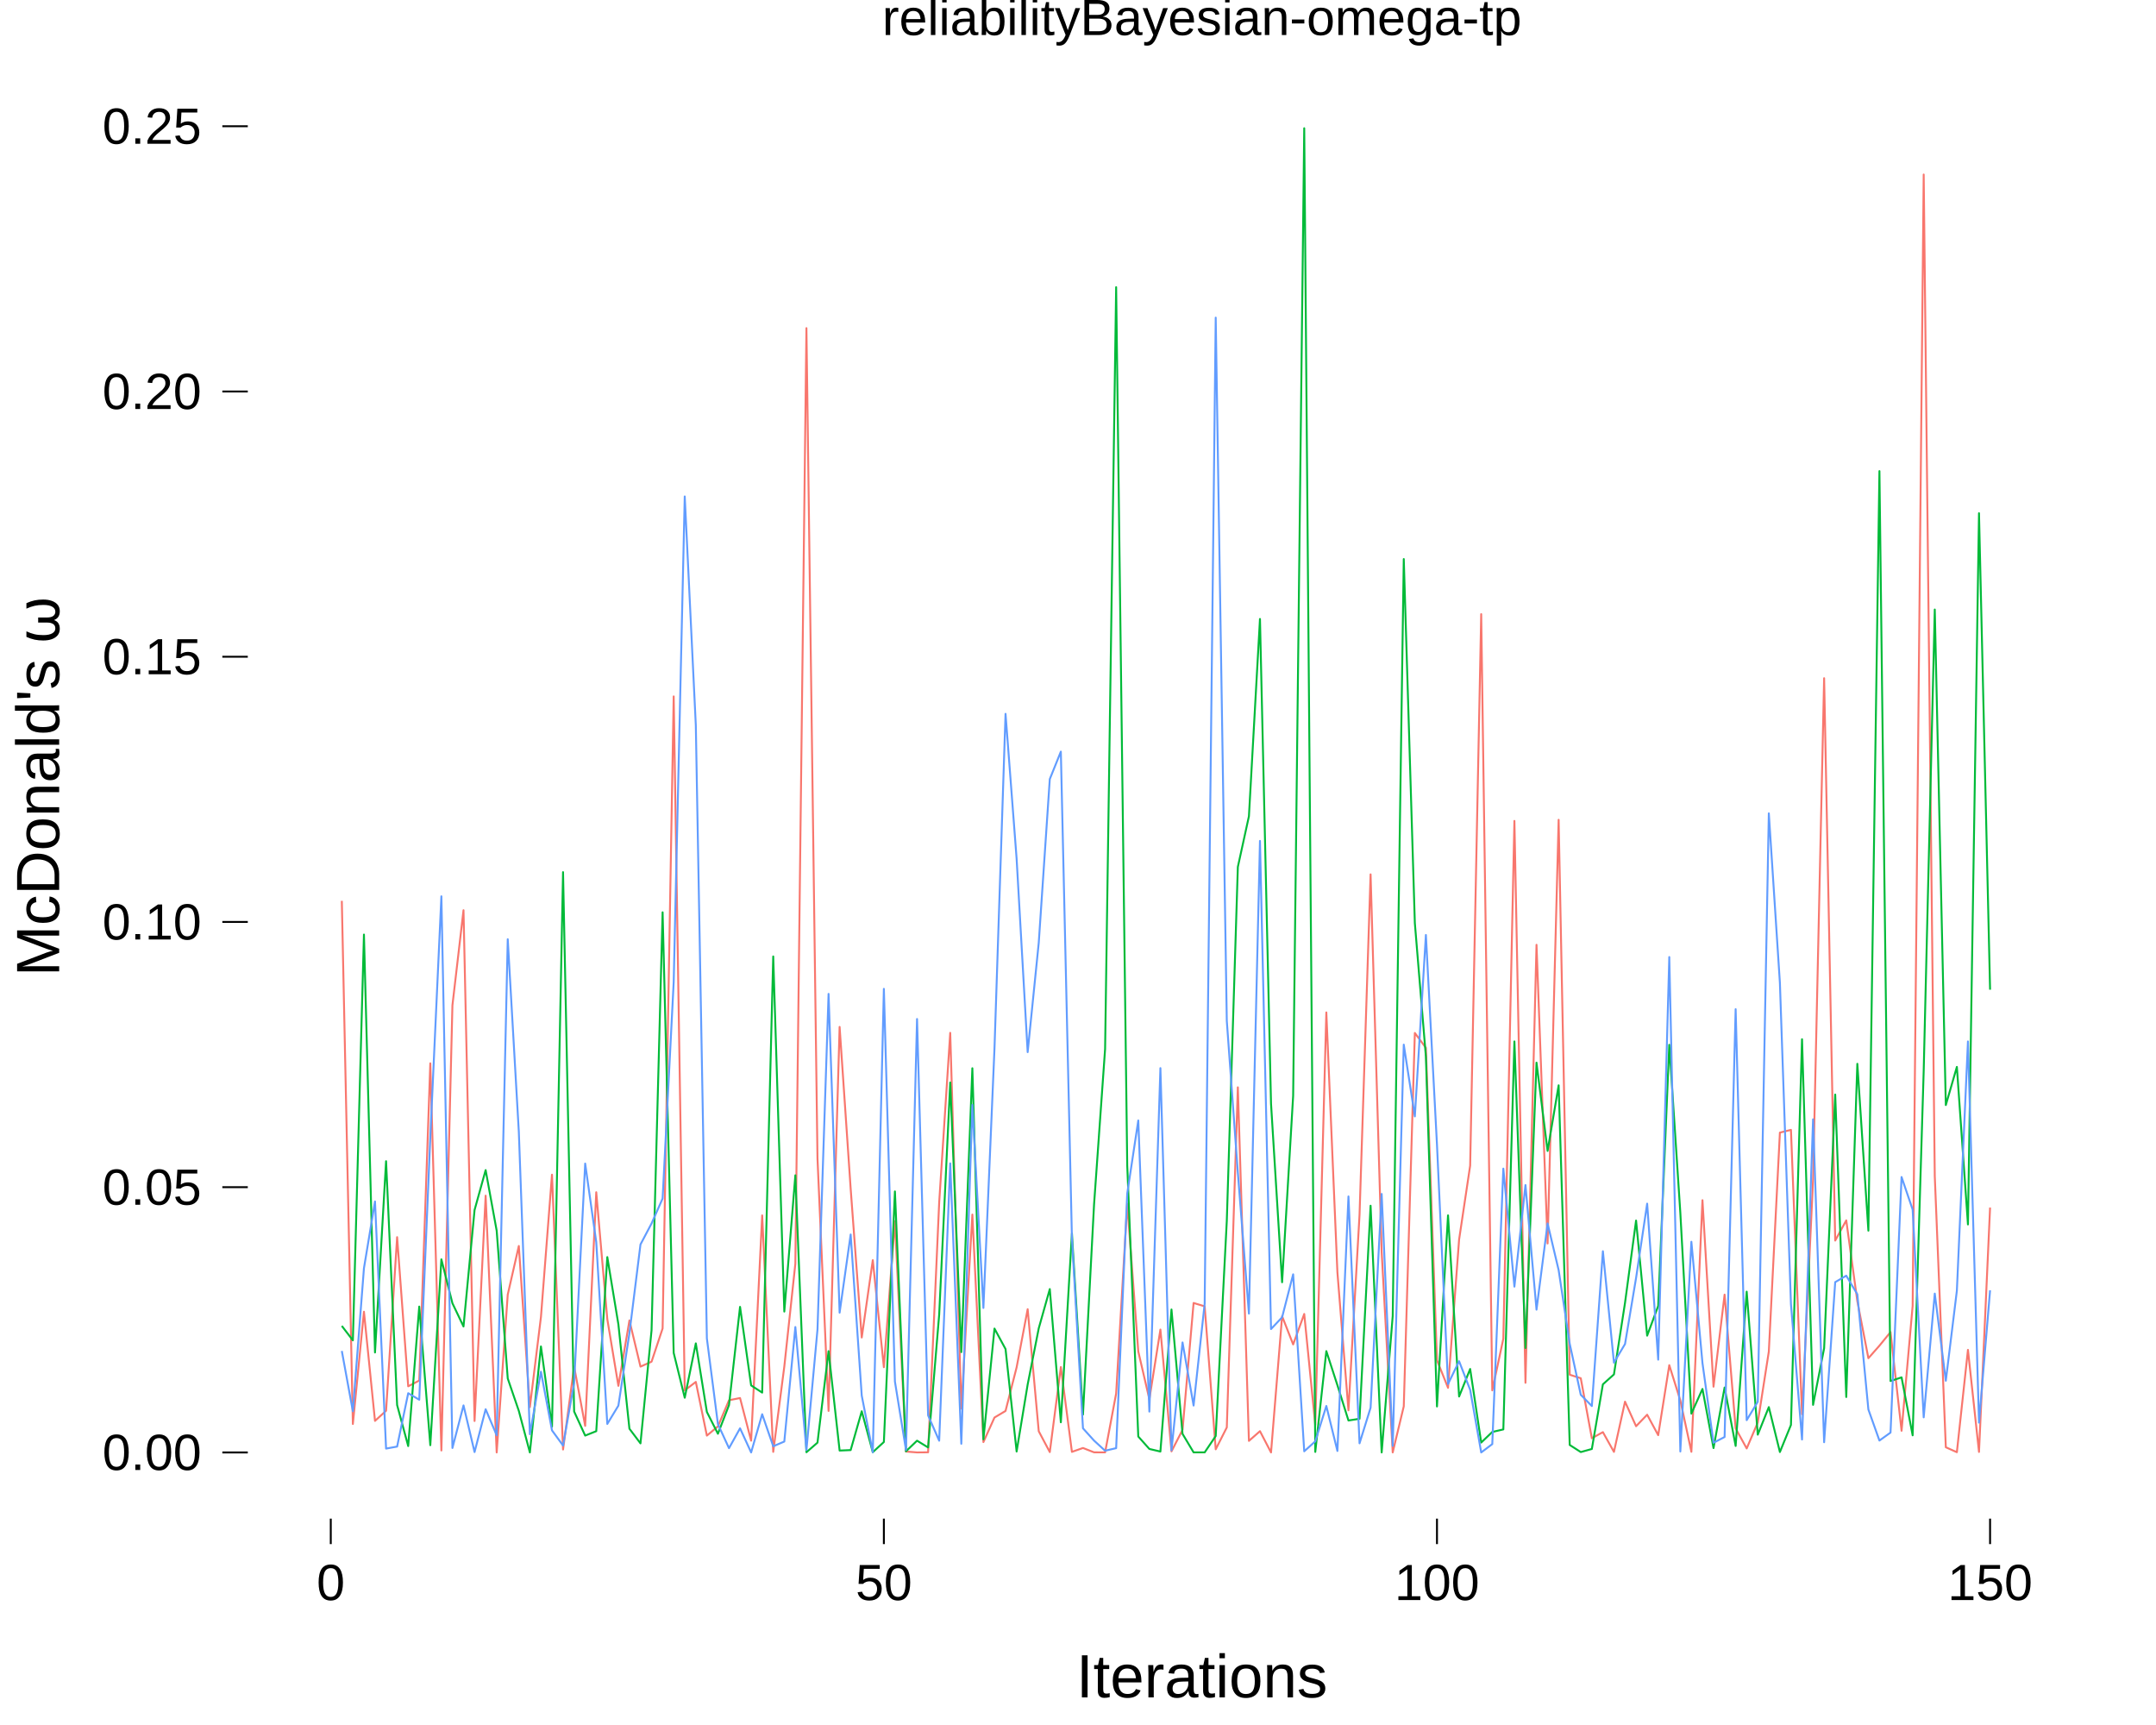
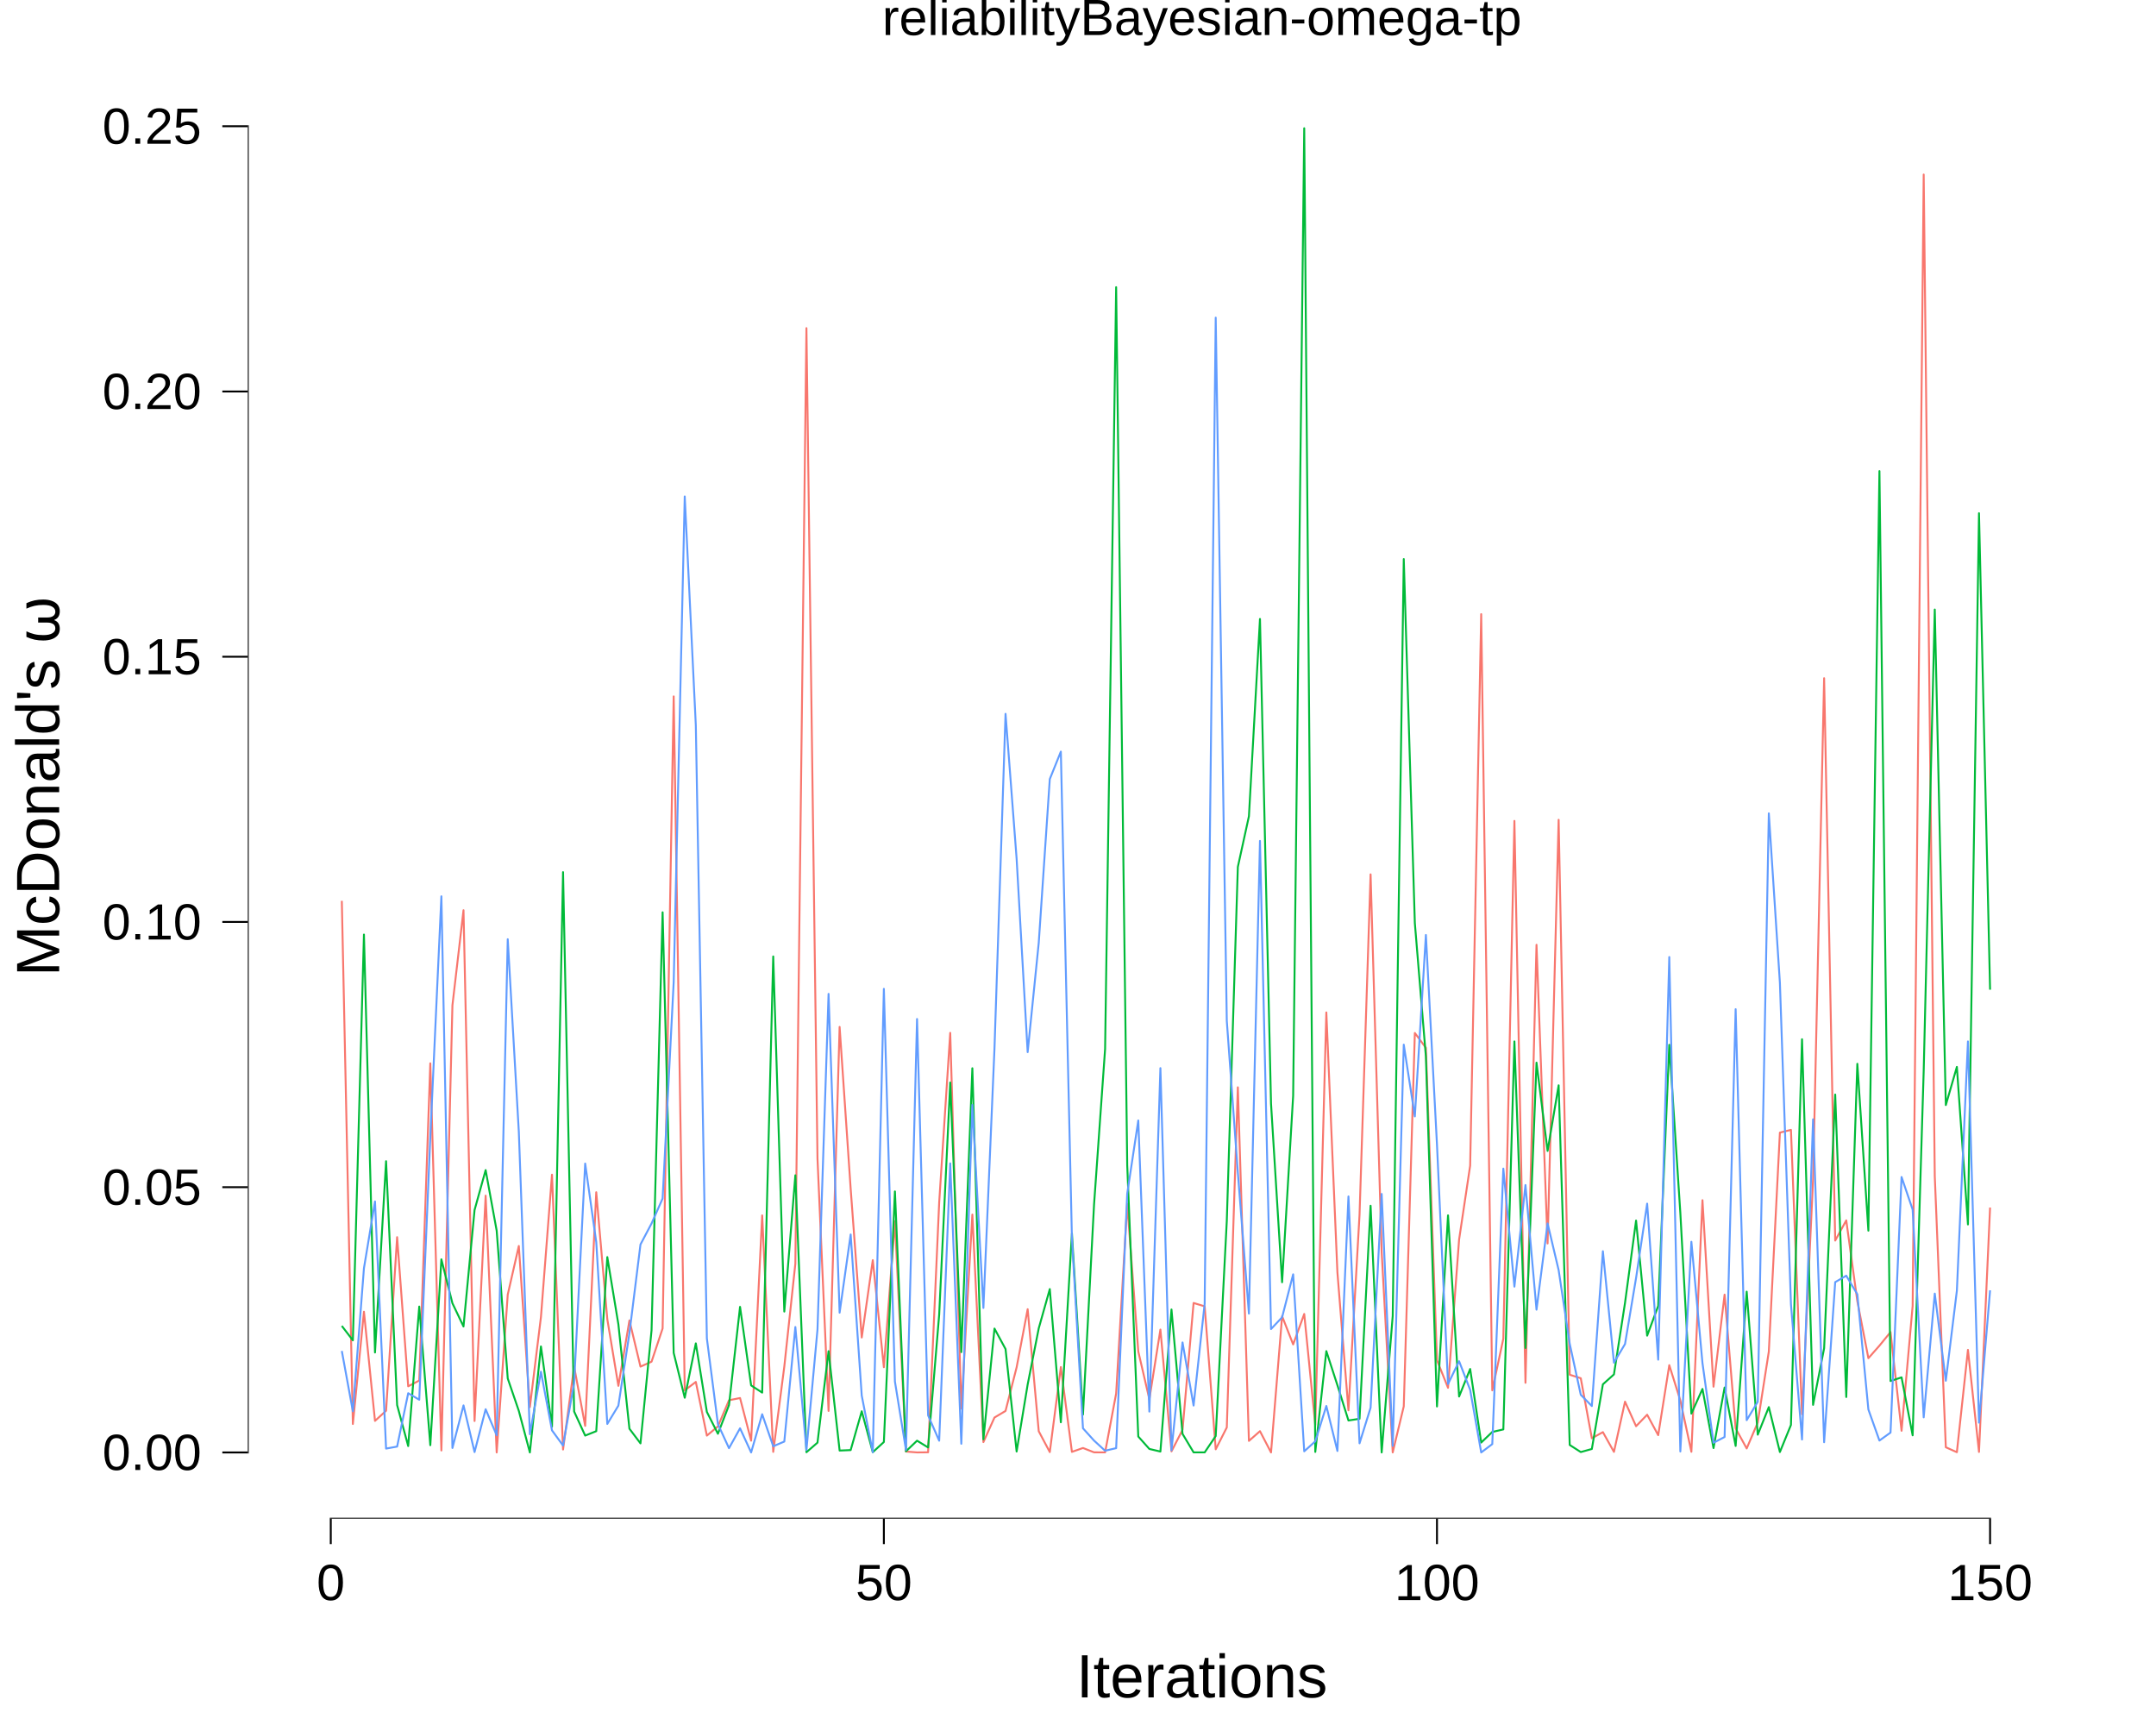
<svg xmlns="http://www.w3.org/2000/svg" viewBox="0 0 720.00 576.00">
  <defs>
    <style type="text/css">
    line, polyline, polygon, path, rect, circle {
      fill: none;
      stroke: #000000;
      stroke-linecap: round;
      stroke-linejoin: round;
      stroke-miterlimit: 10.00;
    }
  </style>
  </defs>
  <rect width="100%" height="100%" style="stroke: none; fill: #FFFFFF;" />
  <rect x="0.00" y="0.00" width="720.00" height="576.00" style="stroke-width: 10.67; stroke: none;" />
  <defs>
    <clipPath id="cpODIuNzV8NzIwLjAwfDUwNy4xMHwyMC43MQ==">
      <rect x="82.75" y="20.71" width="637.25" height="486.38" />
    </clipPath>
  </defs>
  <rect x="82.75" y="20.71" width="637.25" height="486.38" style="stroke-width: 10.67; stroke: none;" clip-path="url(#cpODIuNzV8NzIwLjAwfDUwNy4xMHwyMC43MQ==)" />
  <polyline points="114.15,300.80 117.84,475.49 121.54,438.00 125.23,474.45 128.93,471.07 132.62,413.10 136.32,462.90 140.01,460.98 143.70,355.06 147.40,484.33 151.09,335.69 154.79,303.93 158.48,474.49 162.18,399.25 165.87,484.99 169.56,432.29 173.26,416.05 176.95,469.86 180.65,439.75 184.34,392.24 188.03,484.01 191.73,456.32 195.42,476.11 199.12,398.10 202.81,440.49 206.51,462.75 210.20,440.91 213.89,456.33 217.59,454.68 221.28,443.59 224.98,232.54 228.67,464.27 232.37,461.44 236.06,479.37 239.75,476.30 243.45,467.56 247.14,466.82 250.84,481.06 254.53,405.84 258.22,484.80 261.92,456.31 265.61,421.96 269.31,109.57 273.00,386.83 276.70,471.13 280.39,342.90 284.08,396.92 287.78,446.61 291.47,420.78 295.17,456.53 298.86,407.74 302.55,484.69 306.25,484.98 309.94,484.94 313.64,401.55 317.33,344.88 321.03,470.37 324.72,405.56 328.41,481.53 332.11,473.33 335.80,471.13 339.50,456.58 343.19,437.16 346.89,477.91 350.58,484.87 354.27,456.48 357.97,484.80 361.66,483.50 365.36,484.95 369.05,484.97 372.74,465.31 376.44,401.96 380.13,451.26 383.83,467.21 387.52,443.96 391.22,484.63 394.91,477.45 398.60,435.08 402.30,436.20 405.99,483.94 409.69,476.64 413.38,363.07 417.08,481.13 420.77,477.89 424.46,484.99 428.16,439.49 431.85,448.92 435.55,438.75 439.24,475.81 442.93,338.06 446.63,424.82 450.32,470.92 454.02,405.61 457.71,291.96 461.41,418.04 465.10,484.98 468.79,469.60 472.49,344.93 476.18,349.89 479.88,454.20 483.57,463.40 487.27,413.89 490.96,389.22 494.65,205.07 498.35,464.26 502.04,447.00 505.74,274.11 509.43,461.73 513.12,315.48 516.82,415.21 520.51,273.74 524.21,459.04 527.90,460.21 531.60,480.25 535.29,478.21 538.98,484.80 542.68,468.03 546.37,476.23 550.07,472.39 553.76,479.22 557.46,455.85 561.15,467.63 564.84,484.77 568.54,400.76 572.23,463.03 575.93,432.29 579.62,476.95 583.31,483.66 587.01,474.99 590.70,451.31 594.40,378.19 598.09,377.28 601.79,472.22 605.48,393.88 609.17,226.46 612.87,414.24 616.56,407.50 620.26,434.47 623.95,453.52 627.64,449.34 631.34,444.81 635.03,477.75 638.73,436.03 642.42,58.28 646.12,392.74 649.81,483.26 653.50,484.91 657.20,450.73 660.89,484.82 664.59,403.22 " style="stroke-width: 0.64; stroke: #F8766D; stroke-linecap: butt;" clip-path="url(#cpODIuNzV8NzIwLjAwfDUwNy4xMHwyMC43MQ==)" />
  <polyline points="114.15,442.74 117.84,447.56 121.54,312.06 125.23,451.61 128.93,387.74 132.62,469.17 136.32,482.86 140.01,436.28 143.70,482.57 147.40,420.51 151.09,435.18 154.79,442.93 158.48,404.04 162.18,390.71 165.87,410.97 169.56,460.29 173.26,471.11 176.95,484.99 180.65,449.60 184.34,476.39 188.03,291.22 191.73,471.31 195.42,479.36 199.12,477.89 202.81,419.76 206.51,442.21 210.20,477.07 213.89,481.96 217.59,444.15 221.28,304.63 224.98,451.75 228.67,466.72 232.37,448.57 236.06,471.46 239.75,478.75 243.45,469.18 247.14,436.38 250.84,462.61 254.53,465.01 258.22,319.37 261.92,437.95 265.61,392.44 269.31,484.92 273.00,481.72 276.70,451.17 280.39,484.36 284.08,484.20 287.78,471.24 291.47,484.90 295.17,481.51 298.86,397.83 302.55,484.61 306.25,481.06 309.94,483.32 313.64,438.97 317.33,361.47 321.03,451.49 324.72,356.70 328.41,480.61 332.11,443.63 335.80,450.46 339.50,484.68 343.19,462.30 346.89,443.54 350.58,430.44 354.27,474.92 357.97,411.87 361.66,472.34 365.36,402.23 369.05,350.28 372.74,95.89 376.44,389.10 380.13,479.67 383.83,483.82 387.52,484.69 391.22,437.26 394.91,478.79 398.60,484.96 402.30,484.97 405.99,479.51 409.69,407.68 413.38,289.49 417.08,272.56 420.77,206.68 424.46,368.53 428.16,428.16 431.85,365.91 435.55,42.82 439.24,484.81 442.93,451.16 446.63,462.54 450.32,474.32 454.02,473.75 457.71,402.60 461.41,484.99 465.10,439.41 468.79,186.67 472.49,308.24 476.18,352.83 479.88,469.64 483.57,405.83 487.27,466.31 490.96,457.12 494.65,481.69 498.35,478.15 502.04,477.30 505.74,347.75 509.43,450.10 513.12,354.83 516.82,384.31 520.51,362.40 524.21,482.49 527.90,484.86 531.60,483.83 535.29,462.24 538.98,458.93 542.68,435.02 546.37,407.56 550.07,445.99 553.76,436.07 557.46,348.87 561.15,404.99 564.84,472.03 568.54,463.79 572.23,483.53 575.93,463.31 579.62,482.82 583.31,431.30 587.01,479.05 590.70,469.85 594.40,484.85 598.09,475.81 601.79,347.02 605.48,469.10 609.17,450.20 612.87,365.49 616.56,466.48 620.26,355.22 623.95,410.93 627.64,157.31 631.34,461.14 635.03,459.92 638.73,479.28 642.42,357.61 646.12,203.53 649.81,368.99 653.50,356.25 657.20,408.86 660.89,171.37 664.59,330.47 " style="stroke-width: 0.64; stroke: #00BA38; stroke-linecap: butt;" clip-path="url(#cpODIuNzV8NzIwLjAwfDUwNy4xMHwyMC43MQ==)" />
  <polyline points="114.15,451.10 117.84,471.24 121.54,423.48 125.23,401.19 128.93,483.70 132.62,483.03 136.32,465.21 140.01,467.39 143.70,379.65 147.40,299.29 151.09,483.50 154.79,469.28 158.48,484.86 162.18,470.56 165.87,479.25 169.56,313.62 173.26,377.88 176.95,478.91 180.65,458.04 184.34,477.62 188.03,482.68 191.73,461.79 195.42,388.53 199.12,414.77 202.81,475.47 206.51,469.36 210.20,445.17 213.89,415.54 217.59,408.53 221.28,400.20 224.98,327.94 228.67,165.77 232.37,242.21 236.06,446.91 239.75,475.52 243.45,483.57 247.14,476.93 250.84,484.99 254.53,472.23 258.22,482.93 261.92,481.35 265.61,443.11 269.31,484.19 273.00,443.96 276.70,331.87 280.39,438.32 284.08,412.21 287.78,466.01 291.47,484.92 295.17,330.19 298.86,461.31 302.55,484.13 306.25,340.26 309.94,472.61 313.64,481.07 317.33,388.47 321.03,482.09 324.72,368.92 328.41,436.74 332.11,350.04 335.80,238.36 339.50,286.73 343.19,351.32 346.89,314.81 350.58,260.15 354.27,250.98 357.97,413.42 361.66,476.93 365.36,481.03 369.05,484.41 372.74,483.56 376.44,398.55 380.13,374.14 383.83,471.35 387.52,356.66 391.22,484.27 394.91,448.26 398.60,469.33 402.30,435.29 405.99,106.06 409.69,340.86 413.38,391.56 417.08,438.63 420.77,280.79 424.46,443.79 428.16,439.86 431.85,425.51 435.55,484.61 439.24,481.28 442.93,469.47 446.63,484.50 450.32,399.51 454.02,481.94 457.71,470.06 461.41,398.67 465.10,482.79 468.79,348.82 472.49,372.78 476.18,312.20 479.88,382.18 483.57,462.15 487.27,454.53 490.96,464.09 494.65,484.99 498.35,482.20 502.04,390.22 505.74,429.62 509.43,395.70 513.12,437.31 516.82,408.51 520.51,424.10 524.21,448.69 527.90,465.74 531.60,469.50 535.29,417.80 538.98,455.01 542.68,448.78 546.37,426.72 550.07,401.91 553.76,454.01 557.46,319.57 561.15,484.67 564.84,414.64 568.54,455.12 572.23,481.76 575.93,479.83 579.62,336.98 583.31,474.21 587.01,468.06 590.70,271.59 594.40,328.19 598.09,435.47 601.79,480.67 605.48,373.76 609.17,481.58 612.87,428.12 616.56,425.97 620.26,432.17 623.95,470.65 627.64,481.02 631.34,478.36 635.03,393.02 638.73,403.89 642.42,473.27 646.12,431.95 649.81,461.05 653.50,430.98 657.20,347.75 660.89,475.04 664.59,430.85 " style="stroke-width: 0.64; stroke: #619CFF; stroke-linecap: butt;" clip-path="url(#cpODIuNzV8NzIwLjAwfDUwNy4xMHwyMC43MQ==)" />
+   <line x1="110.14" y1="507.10" x2="664.91" y2="507.10" style="stroke-width: 0.64; stroke-linecap: butt;" clip-path="url(#cpODIuNzV8NzIwLjAwfDUwNy4xMHwyMC43MQ==)" />
+   <line x1="82.75" y1="485.31" x2="82.75" y2="41.83" style="stroke-width: 0.64; stroke-linecap: butt;" clip-path="url(#cpODIuNzV8NzIwLjAwfDUwNy4xMHwyMC43MQ==)" />
  <rect x="82.75" y="20.71" width="637.25" height="486.38" style="stroke-width: 0.00; stroke: none;" clip-path="url(#cpODIuNzV8NzIwLjAwfDUwNy4xMHwyMC43MQ==)" />
  <defs>
    <clipPath id="cpMC4wMHw3MjAuMDB8NTc2LjAwfDAuMDA=">
      <rect x="0.00" y="0.00" width="720.00" height="576.00" />
    </clipPath>
  </defs>
  <polyline points="82.75,507.10 82.75,20.71 " style="stroke-width: 0.00; stroke: none; stroke-linecap: butt;" clip-path="url(#cpMC4wMHw3MjAuMDB8NTc2LjAwfDAuMDA=)" />
  <g clip-path="url(#cpMC4wMHw3MjAuMDB8NTc2LjAwfDAuMDA=)">
    <text x="34.19" y="490.84" style="font-size: 17.00px; font-family: Liberation Sans;" textLength="33.08px" lengthAdjust="spacingAndGlyphs">0.00</text>
  </g>
  <g clip-path="url(#cpMC4wMHw3MjAuMDB8NTc2LjAwfDAuMDA=)">
    <text x="34.19" y="402.27" style="font-size: 17.00px; font-family: Liberation Sans;" textLength="33.08px" lengthAdjust="spacingAndGlyphs">0.05</text>
  </g>
  <g clip-path="url(#cpMC4wMHw3MjAuMDB8NTc2LjAwfDAuMDA=)">
    <text x="34.19" y="313.71" style="font-size: 17.00px; font-family: Liberation Sans;" textLength="33.08px" lengthAdjust="spacingAndGlyphs">0.10</text>
  </g>
  <g clip-path="url(#cpMC4wMHw3MjAuMDB8NTc2LjAwfDAuMDA=)">
    <text x="34.19" y="225.14" style="font-size: 17.00px; font-family: Liberation Sans;" textLength="33.08px" lengthAdjust="spacingAndGlyphs">0.15</text>
  </g>
  <g clip-path="url(#cpMC4wMHw3MjAuMDB8NTc2LjAwfDAuMDA=)">
    <text x="34.19" y="136.57" style="font-size: 17.00px; font-family: Liberation Sans;" textLength="33.08px" lengthAdjust="spacingAndGlyphs">0.20</text>
  </g>
  <g clip-path="url(#cpMC4wMHw3MjAuMDB8NTc2LjAwfDAuMDA=)">
    <text x="34.19" y="48.00" style="font-size: 17.00px; font-family: Liberation Sans;" textLength="33.08px" lengthAdjust="spacingAndGlyphs">0.25</text>
  </g>
  <polyline points="74.25,484.99 82.75,484.99 " style="stroke-width: 0.64; stroke-linecap: butt;" clip-path="url(#cpMC4wMHw3MjAuMDB8NTc2LjAwfDAuMDA=)" />
  <polyline points="74.25,396.42 82.75,396.42 " style="stroke-width: 0.64; stroke-linecap: butt;" clip-path="url(#cpMC4wMHw3MjAuMDB8NTc2LjAwfDAuMDA=)" />
  <polyline points="74.25,307.85 82.75,307.85 " style="stroke-width: 0.64; stroke-linecap: butt;" clip-path="url(#cpMC4wMHw3MjAuMDB8NTc2LjAwfDAuMDA=)" />
  <polyline points="74.25,219.29 82.75,219.29 " style="stroke-width: 0.64; stroke-linecap: butt;" clip-path="url(#cpMC4wMHw3MjAuMDB8NTc2LjAwfDAuMDA=)" />
  <polyline points="74.25,130.72 82.75,130.72 " style="stroke-width: 0.64; stroke-linecap: butt;" clip-path="url(#cpMC4wMHw3MjAuMDB8NTc2LjAwfDAuMDA=)" />
  <polyline points="74.25,42.15 82.75,42.15 " style="stroke-width: 0.64; stroke-linecap: butt;" clip-path="url(#cpMC4wMHw3MjAuMDB8NTc2LjAwfDAuMDA=)" />
  <polyline points="82.75,507.10 720.00,507.10 " style="stroke-width: 0.00; stroke: none; stroke-linecap: butt;" clip-path="url(#cpMC4wMHw3MjAuMDB8NTc2LjAwfDAuMDA=)" />
  <polyline points="110.46,515.60 110.46,507.10 " style="stroke-width: 0.64; stroke-linecap: butt;" clip-path="url(#cpMC4wMHw3MjAuMDB8NTc2LjAwfDAuMDA=)" />
  <polyline points="295.17,515.60 295.17,507.10 " style="stroke-width: 0.64; stroke-linecap: butt;" clip-path="url(#cpMC4wMHw3MjAuMDB8NTc2LjAwfDAuMDA=)" />
  <polyline points="479.88,515.60 479.88,507.10 " style="stroke-width: 0.64; stroke-linecap: butt;" clip-path="url(#cpMC4wMHw3MjAuMDB8NTc2LjAwfDAuMDA=)" />
  <polyline points="664.59,515.60 664.59,507.10 " style="stroke-width: 0.64; stroke-linecap: butt;" clip-path="url(#cpMC4wMHw3MjAuMDB8NTc2LjAwfDAuMDA=)" />
  <g clip-path="url(#cpMC4wMHw3MjAuMDB8NTc2LjAwfDAuMDA=)">
    <text x="105.73" y="534.28" style="font-size: 17.00px; font-family: Liberation Sans;" textLength="9.45px" lengthAdjust="spacingAndGlyphs">0</text>
  </g>
  <g clip-path="url(#cpMC4wMHw3MjAuMDB8NTc2LjAwfDAuMDA=)">
    <text x="285.71" y="534.28" style="font-size: 17.00px; font-family: Liberation Sans;" textLength="18.91px" lengthAdjust="spacingAndGlyphs">50</text>
  </g>
  <g clip-path="url(#cpMC4wMHw3MjAuMDB8NTc2LjAwfDAuMDA=)">
    <text x="465.70" y="534.28" style="font-size: 17.00px; font-family: Liberation Sans;" textLength="28.36px" lengthAdjust="spacingAndGlyphs">100</text>
  </g>
  <g clip-path="url(#cpMC4wMHw3MjAuMDB8NTc2LjAwfDAuMDA=)">
    <text x="650.41" y="534.28" style="font-size: 17.00px; font-family: Liberation Sans;" textLength="28.36px" lengthAdjust="spacingAndGlyphs">150</text>
  </g>
  <g clip-path="url(#cpMC4wMHw3MjAuMDB8NTc2LjAwfDAuMDA=)">
    <text x="359.41" y="566.78" style="font-size: 20.40px; font-family: Liberation Sans;" textLength="83.92px" lengthAdjust="spacingAndGlyphs">Iterations</text>
  </g>
  <g clip-path="url(#cpMC4wMHw3MjAuMDB8NTc2LjAwfDAuMDA=)">
    <text transform="translate(19.76,326.01) rotate(-90)" style="font-size: 20.40px; font-family: Liberation Sans;" textLength="105.91px" lengthAdjust="spacingAndGlyphs">McDonald's</text>
  </g>
  <g clip-path="url(#cpMC4wMHw3MjAuMDB8NTc2LjAwfDAuMDA=)">
    <text transform="translate(19.76,220.11) rotate(-90)" style="font-size: 20.40px; font-family: Symbola;" textLength="5.09px" lengthAdjust="spacingAndGlyphs"> </text>
  </g>
  <g clip-path="url(#cpMC4wMHw3MjAuMDB8NTc2LjAwfDAuMDA=)">
    <text transform="translate(19.76,215.01) rotate(-90)" style="font-size: 20.40px; font-family: Symbola;" textLength="13.22px" lengthAdjust="spacingAndGlyphs">ω</text>
  </g>
  <g clip-path="url(#cpMC4wMHw3MjAuMDB8NTc2LjAwfDAuMDA=)">
    <text x="294.61" y="11.70" style="font-size: 17.00px; font-family: Liberation Sans;" textLength="213.53px" lengthAdjust="spacingAndGlyphs">reliabilityBayesian-omega-tp</text>
  </g>
</svg>
